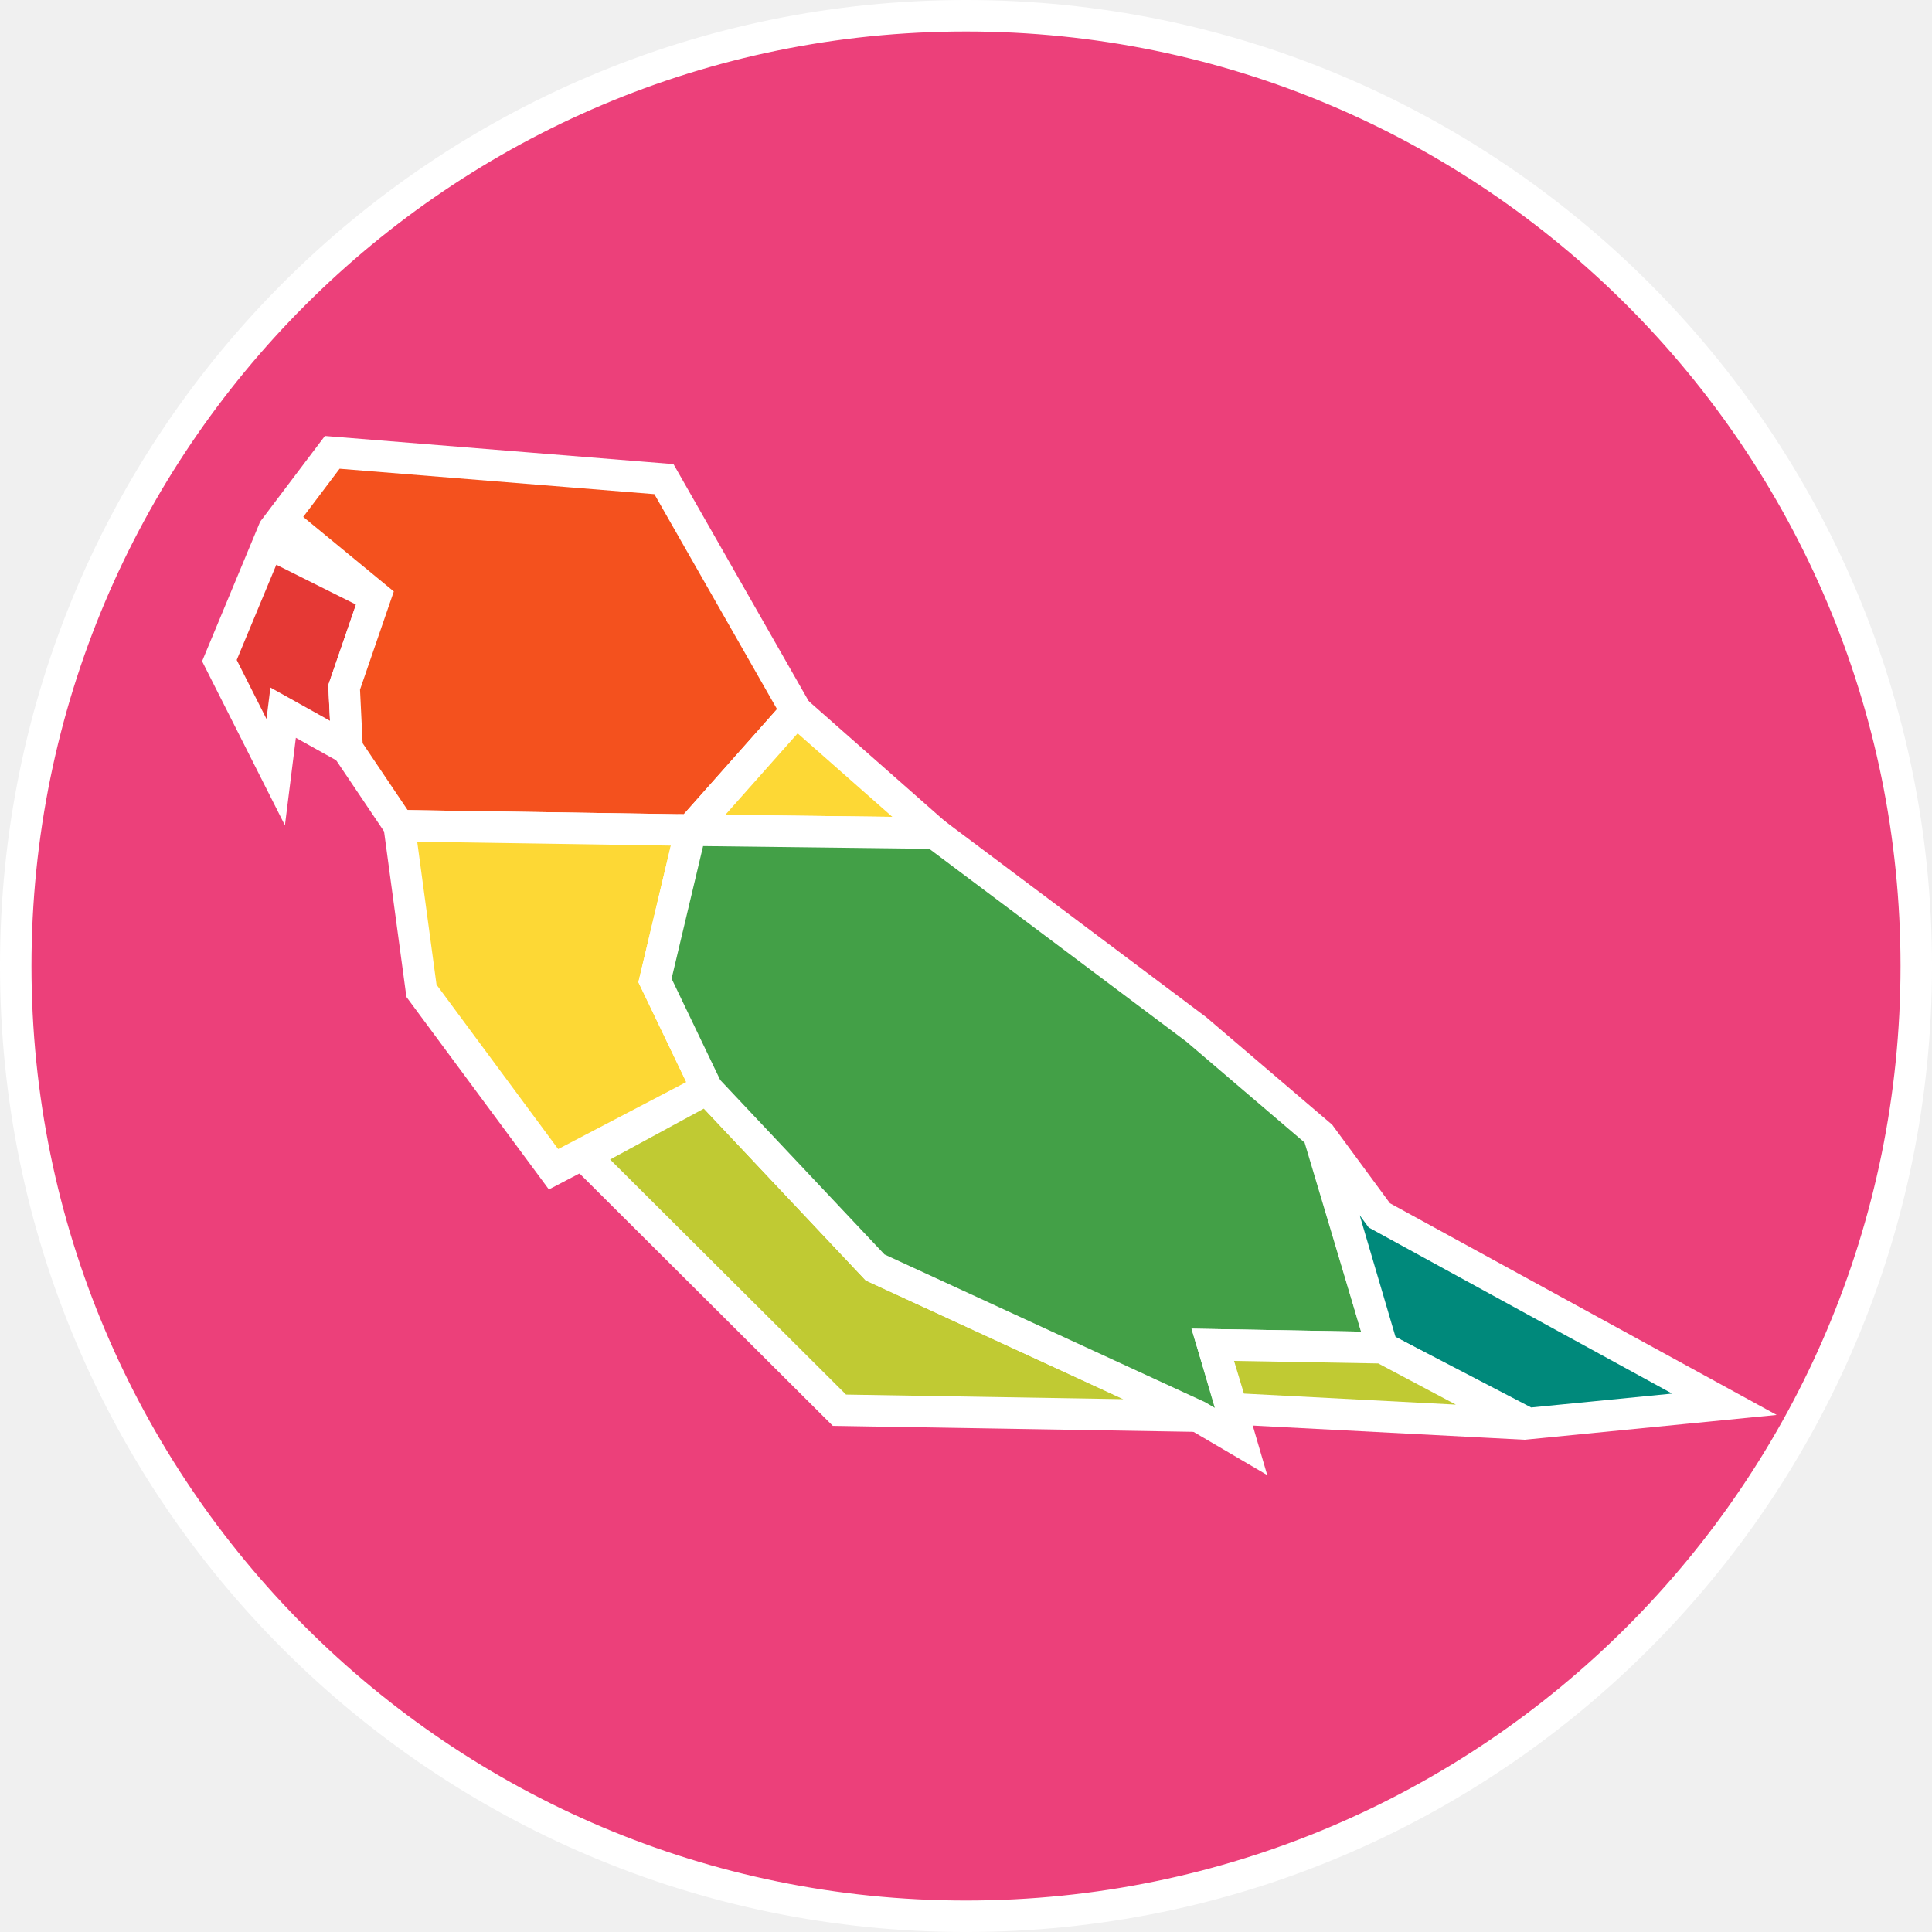
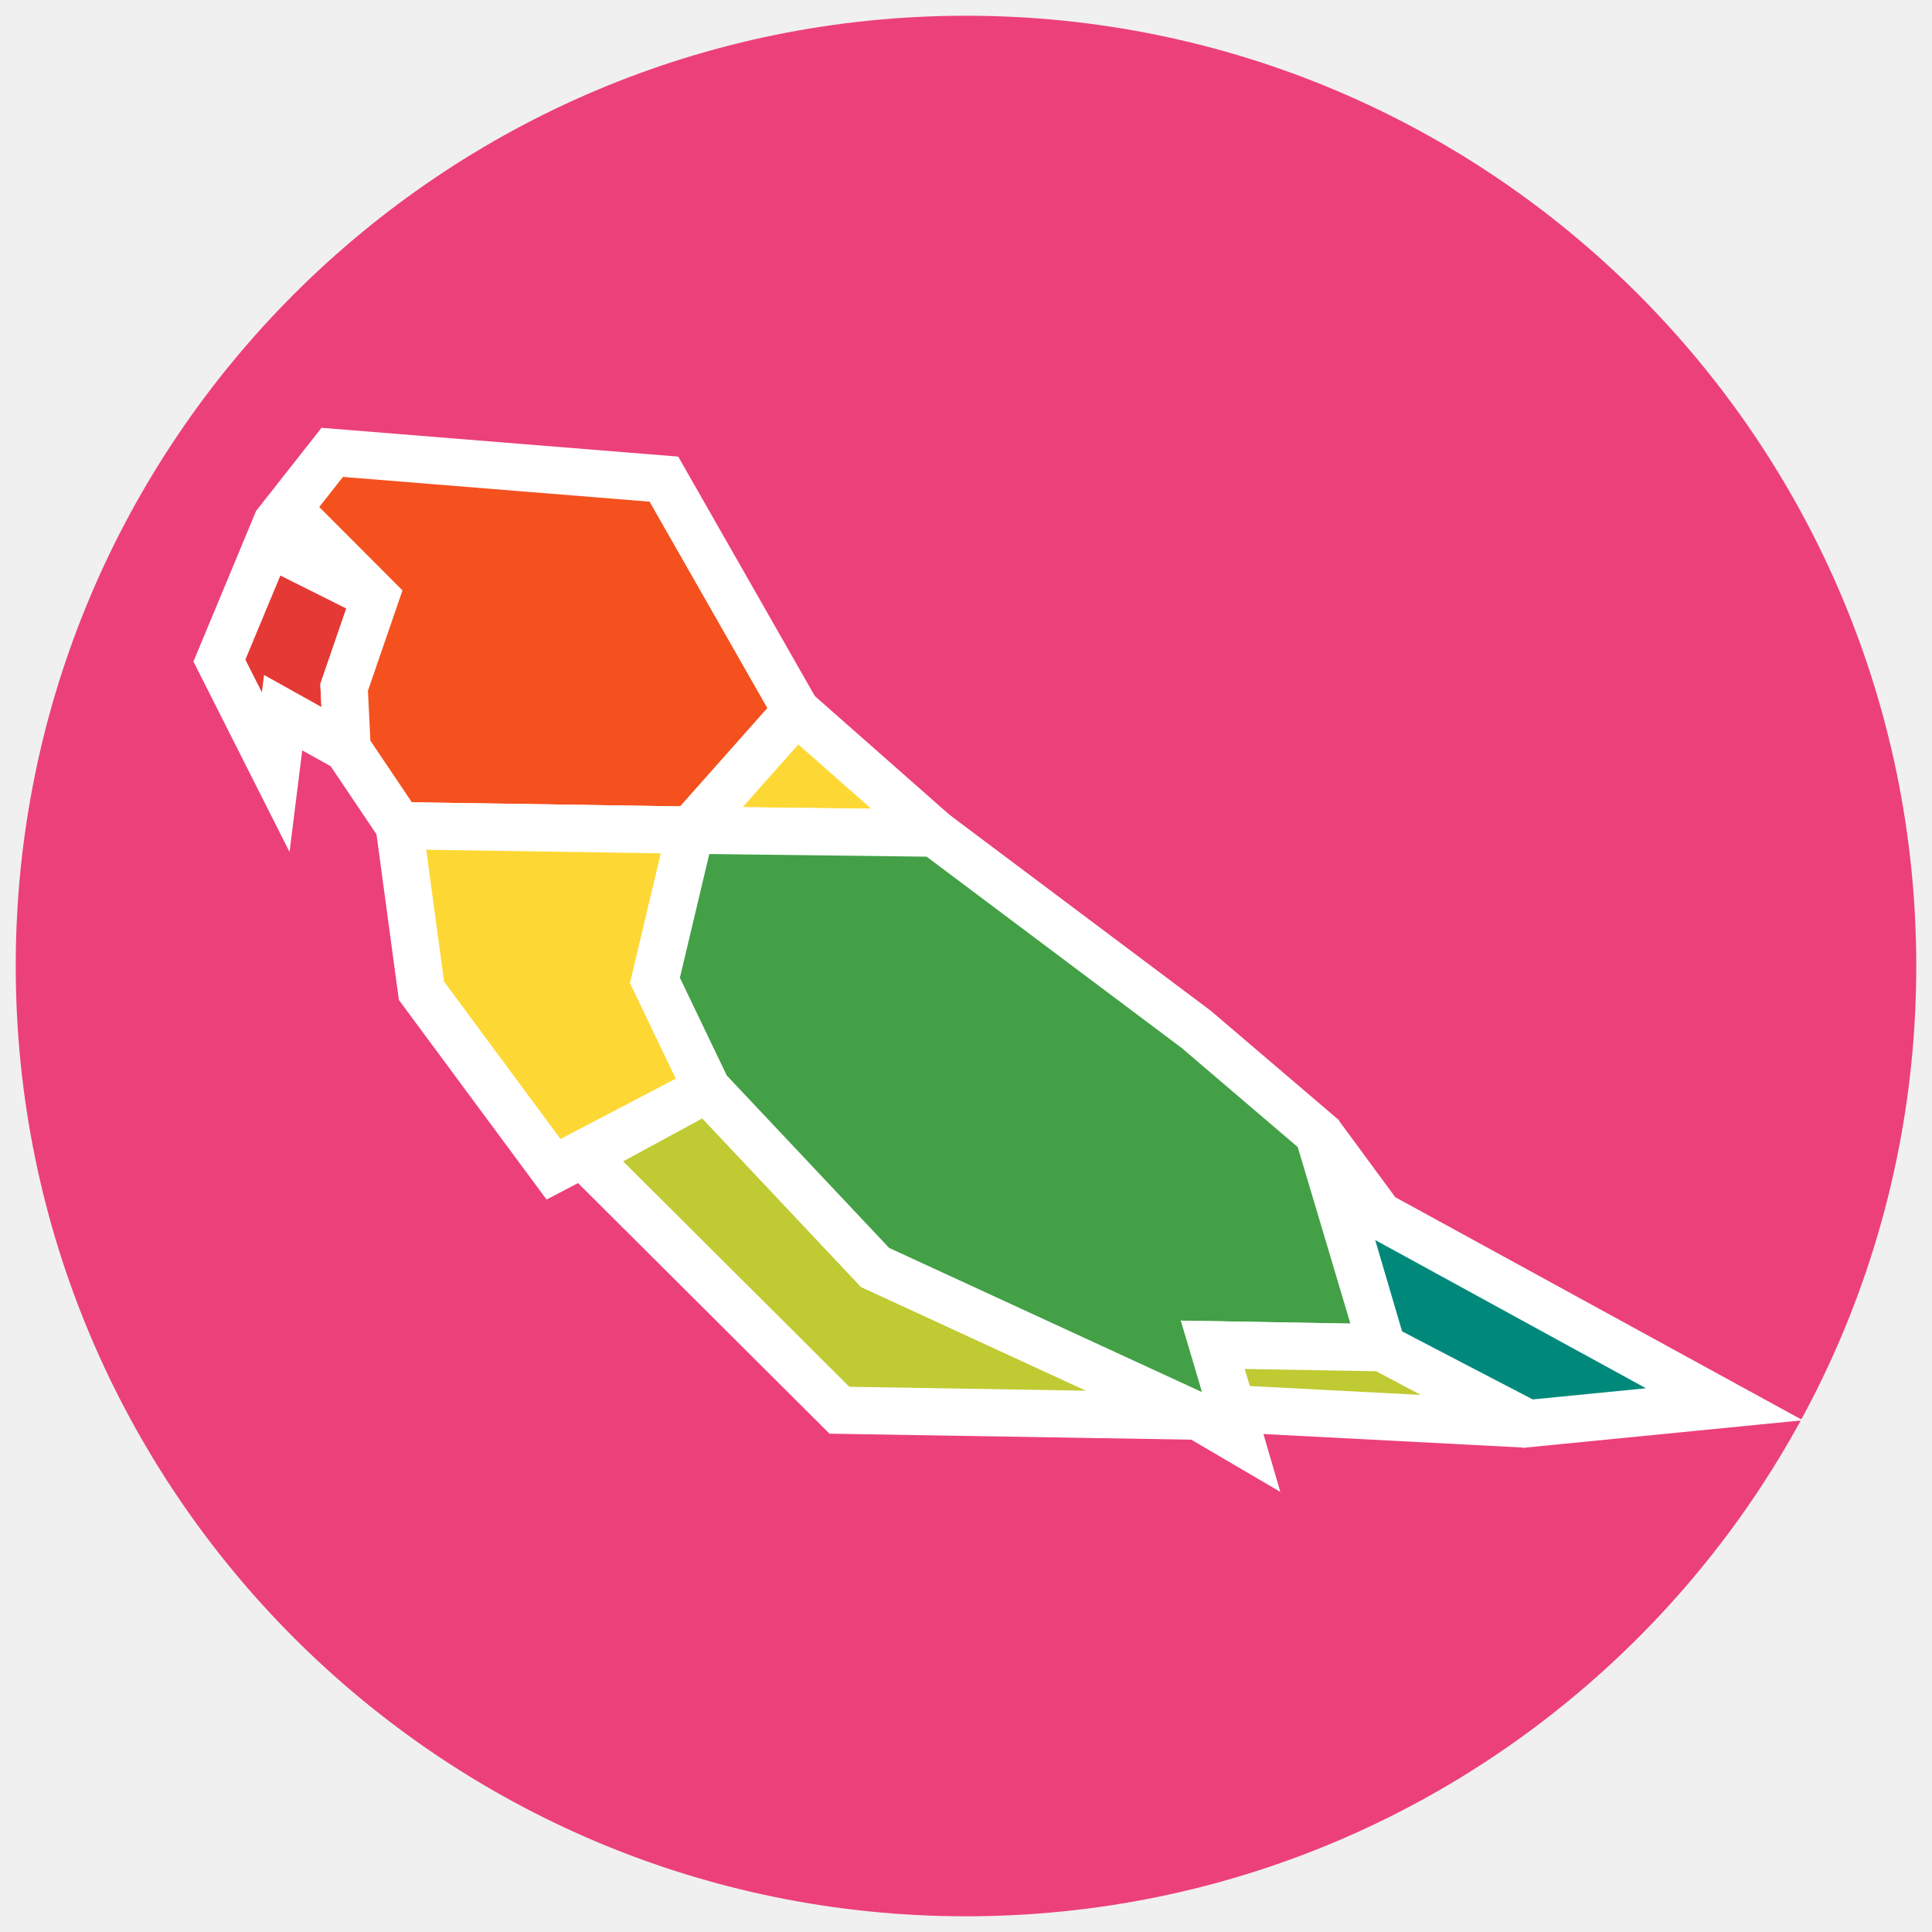
<svg xmlns="http://www.w3.org/2000/svg" width="122.745mm" height="122.745mm" viewBox="0 0 122.745 122.745" version="1.1" id="svg1000">
  <defs id="defs994" />
  <g id="layer1" transform="translate(-33.60422,-62.05399)" style="opacity:1">
-     <circle style="fill:#ec407a;fill-opacity:1;stroke:#ffffff;stroke-width:2;stroke-linejoin:bevel;stroke-miterlimit:4;stroke-dasharray:none;stroke-opacity:1" id="path846" cx="94.977" cy="123.427" r="60.373" />
-     <path style="fill:#e53935;fill-opacity:1;stroke:#ffffff;stroke-width:2;stroke-linecap:butt;stroke-linejoin:miter;stroke-miterlimit:4;stroke-dasharray:none;stroke-opacity:1" d="m 50.649,96.559 -3.105,7.465 3.577,7.087 0.472,-3.78 4.063,2.268 -0.189,-3.874 1.984,-5.764 z" id="path1556" />
-     <path style="fill:#f4511e;fill-opacity:1;stroke:#ffffff;stroke-width:2;stroke-linecap:butt;stroke-linejoin:miter;stroke-miterlimit:4;stroke-dasharray:none;stroke-opacity:1" d="m 51.493,95.056 5.96,4.905 -1.984,5.764 0.189,3.874 3.307,4.914 18.521,0.283 6.709,-7.56 -8.41,-14.741 -21.072,-1.701 z" id="path1558" />
-     <path style="fill:#fdd835;fill-opacity:1;stroke:#ffffff;stroke-width:2;stroke-linecap:butt;stroke-linejoin:miter;stroke-miterlimit:4;stroke-dasharray:none;stroke-opacity:1" d="m 58.964,114.513 1.417,10.489 8.39,11.338 9.753,-5.101 -3.307,-6.898 2.268,-9.544 15.497,0.189 -8.788,-7.749 -6.709,7.56 z" id="path1560" />
-     <path style="fill:#c0ca33;fill-opacity:1;stroke:#ffffff;stroke-width:2;stroke-linecap:butt;stroke-linejoin:miter;stroke-miterlimit:4;stroke-dasharray:none;stroke-opacity:1" d="m 70.709,135.481 16.225,16.168 v 0 l 22.773,0.378 v 0 l -20.505,-9.449 -10.678,-11.339 z" id="path1562" />
-     <path style="fill:#43a047;fill-opacity:1;stroke:#ffffff;stroke-width:2;stroke-linecap:butt;stroke-linejoin:miter;stroke-miterlimit:4;stroke-dasharray:none;stroke-opacity:1" d="m 92.982,114.986 16.631,12.473 7.749,6.615 4.063,13.607 -10.772,-0.189 1.795,6.142 -2.74,-1.606 -20.505,-9.449 -10.678,-11.339 -3.307,-6.898 2.268,-9.544 z" id="path1564" />
-     <path style="fill:#00897b;fill-opacity:1;stroke:#ffffff;stroke-width:2;stroke-linecap:butt;stroke-linejoin:miter;stroke-miterlimit:4;stroke-dasharray:none;stroke-opacity:1" d="m 117.421,134.084 3.815,5.186 21.923,12.001 -12.473,1.228 -9.26,-4.819 z" id="path1566" />
-     <path style="fill:#c0ca33;fill-opacity:1;stroke:#ffffff;stroke-width:2;stroke-linecap:butt;stroke-linejoin:miter;stroke-miterlimit:4;stroke-dasharray:none;stroke-opacity:1" d="m 110.653,147.492 10.772,0.189 9.132,4.847 -18.676,-0.973 z" id="path1568" />
+     <g id="g991">
+       <circle style="fill:#ec407a;fill-opacity:1;stroke:none;stroke-width:2;stroke-linejoin:bevel;stroke-miterlimit:4;stroke-dasharray:none;stroke-opacity:1" id="path846" cx="94.977" cy="123.427" r="60.373" />
+     </g>
+     <path style="fill:#e53935;fill-opacity:1;stroke:#ffffff;stroke-width:3;stroke-linecap:butt;stroke-linejoin:miter;stroke-miterlimit:4;stroke-dasharray:none;stroke-opacity:1" d="m 50.649,96.559 -3.105,7.465 3.577,7.087 0.472,-3.78 4.063,2.268 -0.189,-3.874 1.984,-5.764 z" id="path1556" />
+     <path style="fill:#f4511e;fill-opacity:1;stroke:#ffffff;stroke-width:3;stroke-linecap:butt;stroke-linejoin:miter;stroke-miterlimit:4;stroke-dasharray:none;stroke-opacity:1" d="m 51.886,94.385 5.566,5.576 -1.984,5.764 0.189,3.874 3.307,4.914 18.521,0.283 6.709,-7.56 -8.41,-14.741 -21.072,-1.701 z" id="path1558" />
+     <path style="fill:#fdd835;fill-opacity:1;stroke:#ffffff;stroke-width:3;stroke-linecap:butt;stroke-linejoin:miter;stroke-miterlimit:4;stroke-dasharray:none;stroke-opacity:1" d="m 58.964,114.513 1.417,10.489 8.39,11.338 9.753,-5.101 -3.307,-6.898 2.268,-9.544 15.497,0.189 -8.788,-7.749 -6.709,7.56 z" id="path1560" />
+     <path style="fill:#c0ca33;fill-opacity:1;stroke:#ffffff;stroke-width:3;stroke-linecap:butt;stroke-linejoin:miter;stroke-miterlimit:4;stroke-dasharray:none;stroke-opacity:1" d="m 70.709,135.481 16.225,16.168 v 0 l 22.773,0.378 v 0 l -20.505,-9.449 -10.678,-11.339 z" id="path1562" />
+     <path style="fill:#43a047;fill-opacity:1;stroke:#ffffff;stroke-width:3;stroke-linecap:butt;stroke-linejoin:miter;stroke-miterlimit:4;stroke-dasharray:none;stroke-opacity:1" d="m 92.982,114.986 16.631,12.473 7.749,6.615 4.063,13.607 -10.772,-0.189 1.795,6.142 -2.74,-1.606 -20.505,-9.449 -10.678,-11.339 -3.307,-6.898 2.268,-9.544 z" id="path1564" />
+     <path style="fill:#00897b;fill-opacity:1;stroke:#ffffff;stroke-width:3;stroke-linecap:butt;stroke-linejoin:miter;stroke-miterlimit:4;stroke-dasharray:none;stroke-opacity:1" d="m 117.421,134.084 3.815,5.186 21.923,12.001 -12.473,1.228 -9.26,-4.819 z" id="path1566" />
+     <path style="fill:#c0ca33;fill-opacity:1;stroke:#ffffff;stroke-width:3;stroke-linecap:butt;stroke-linejoin:miter;stroke-miterlimit:4;stroke-dasharray:none;stroke-opacity:1" d="m 110.653,147.492 10.772,0.189 9.132,4.847 -18.676,-0.973 z" id="path1568" />
  </g>
</svg>
